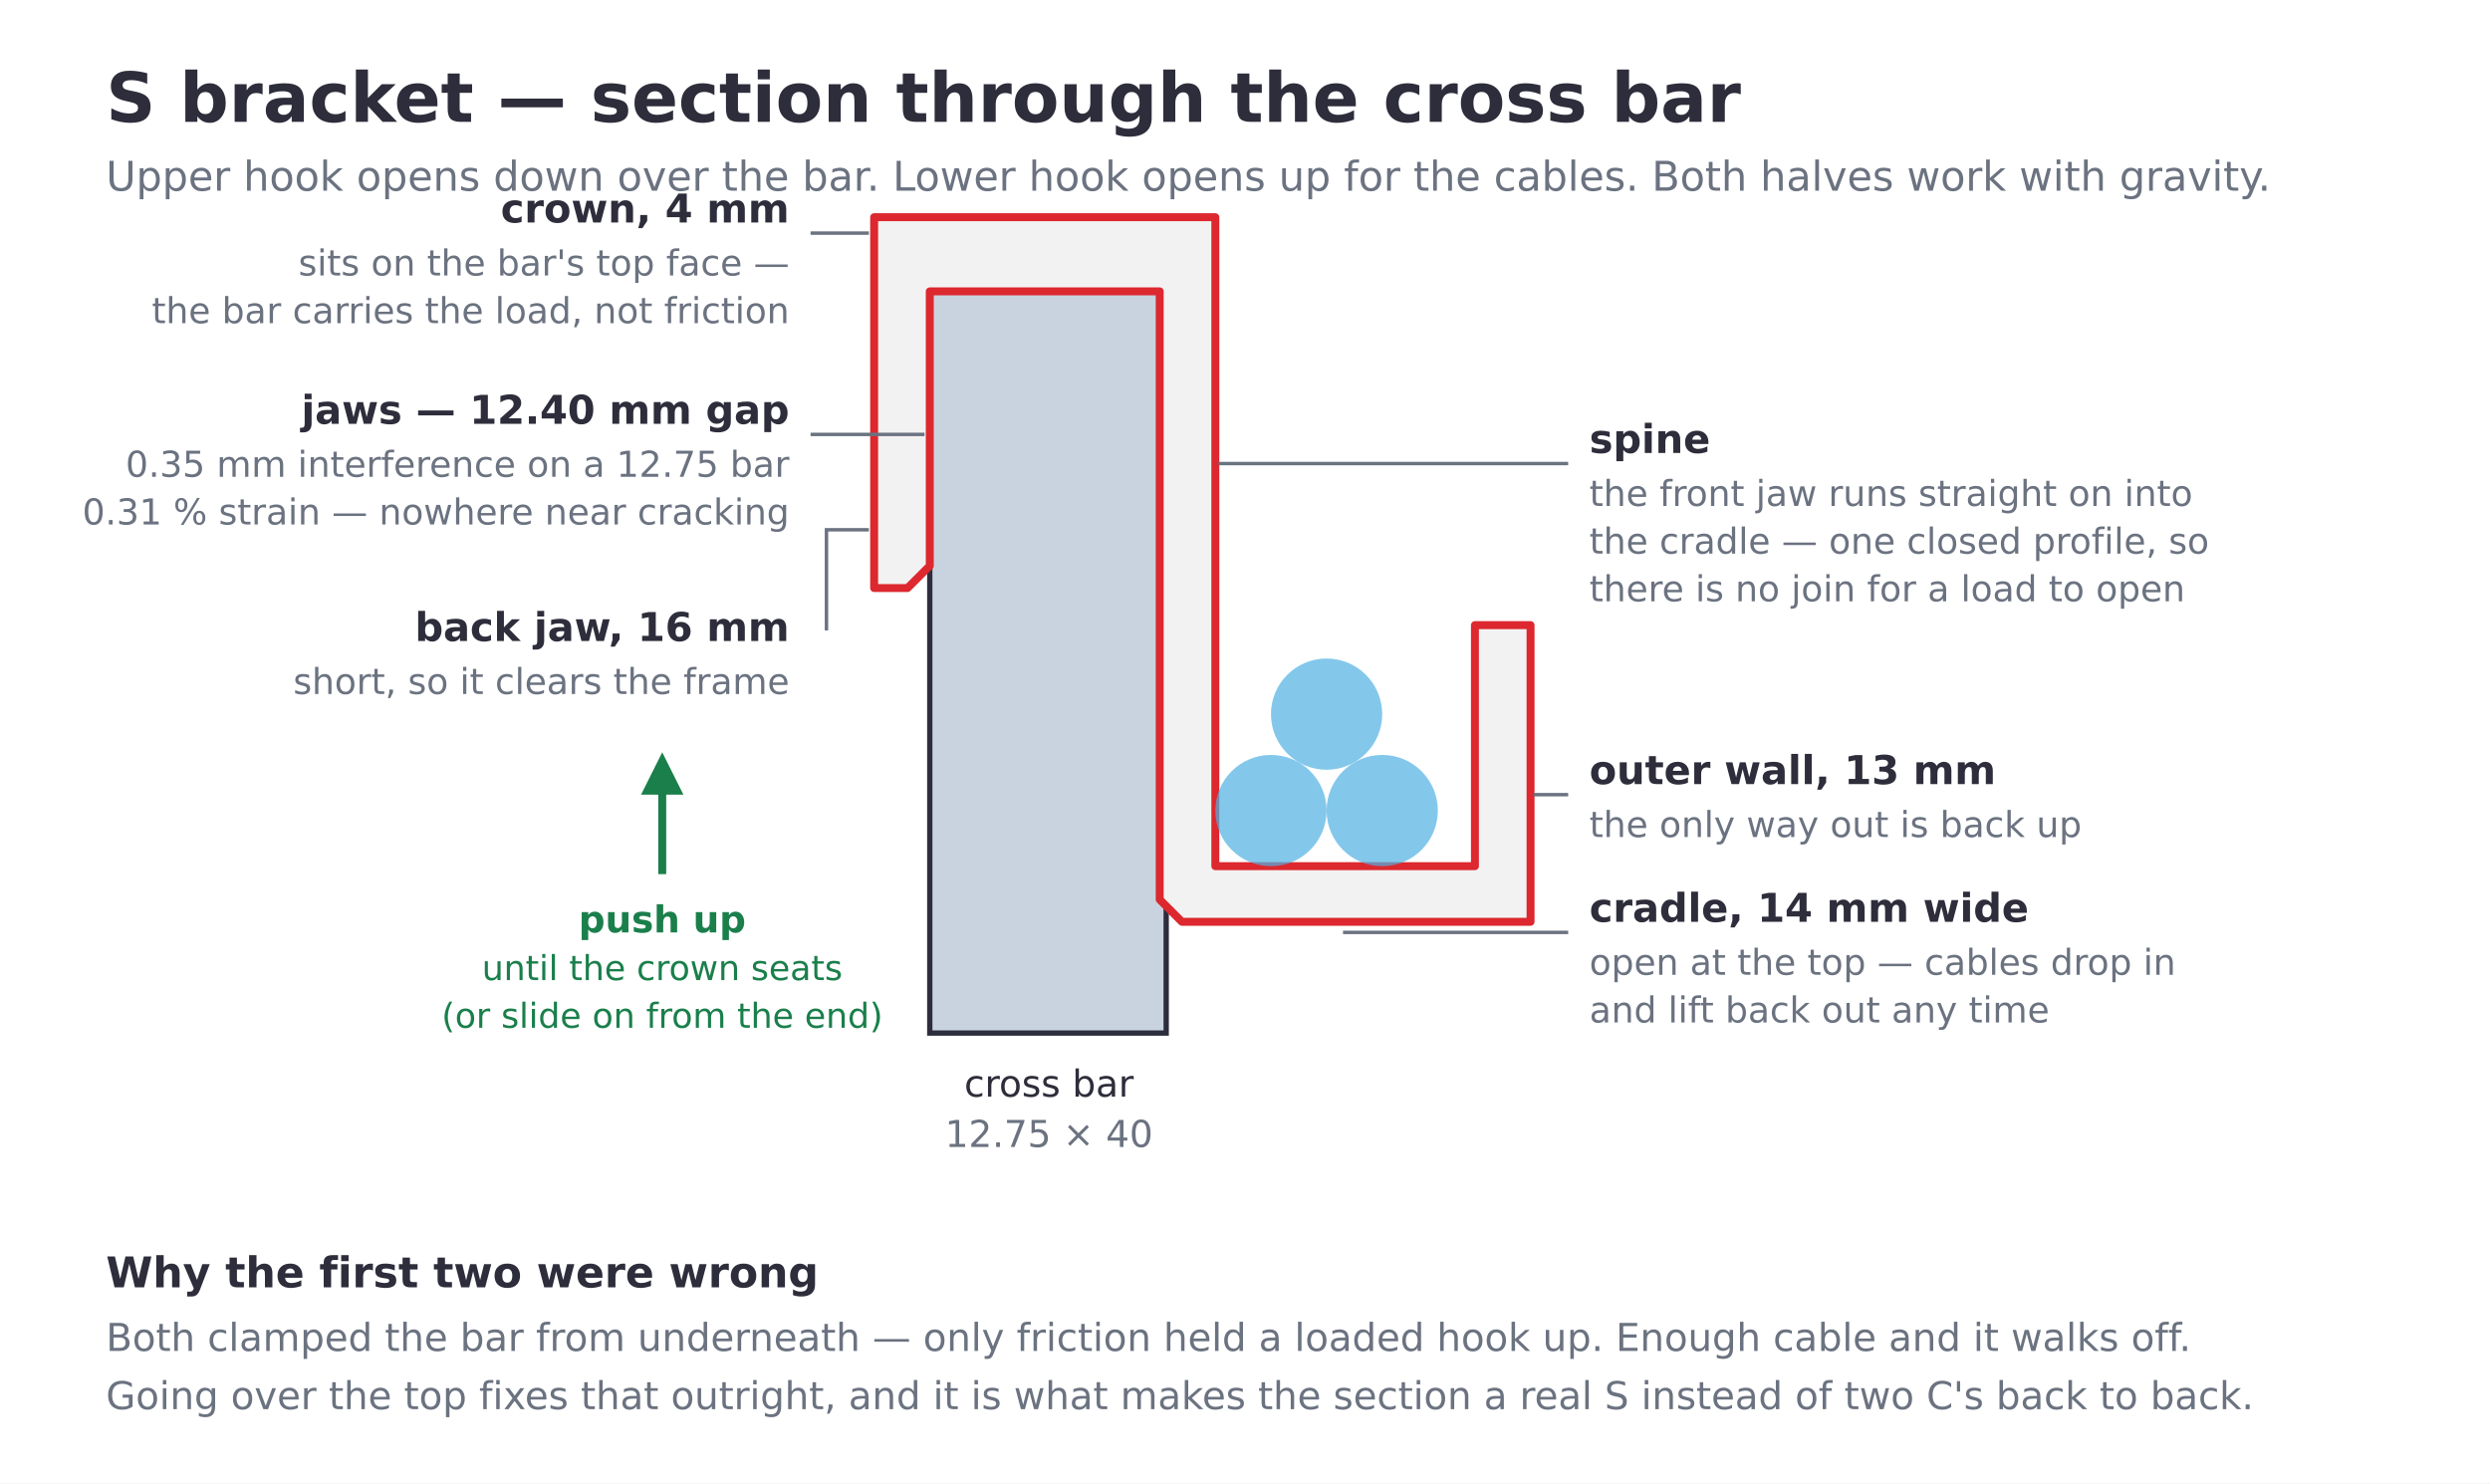
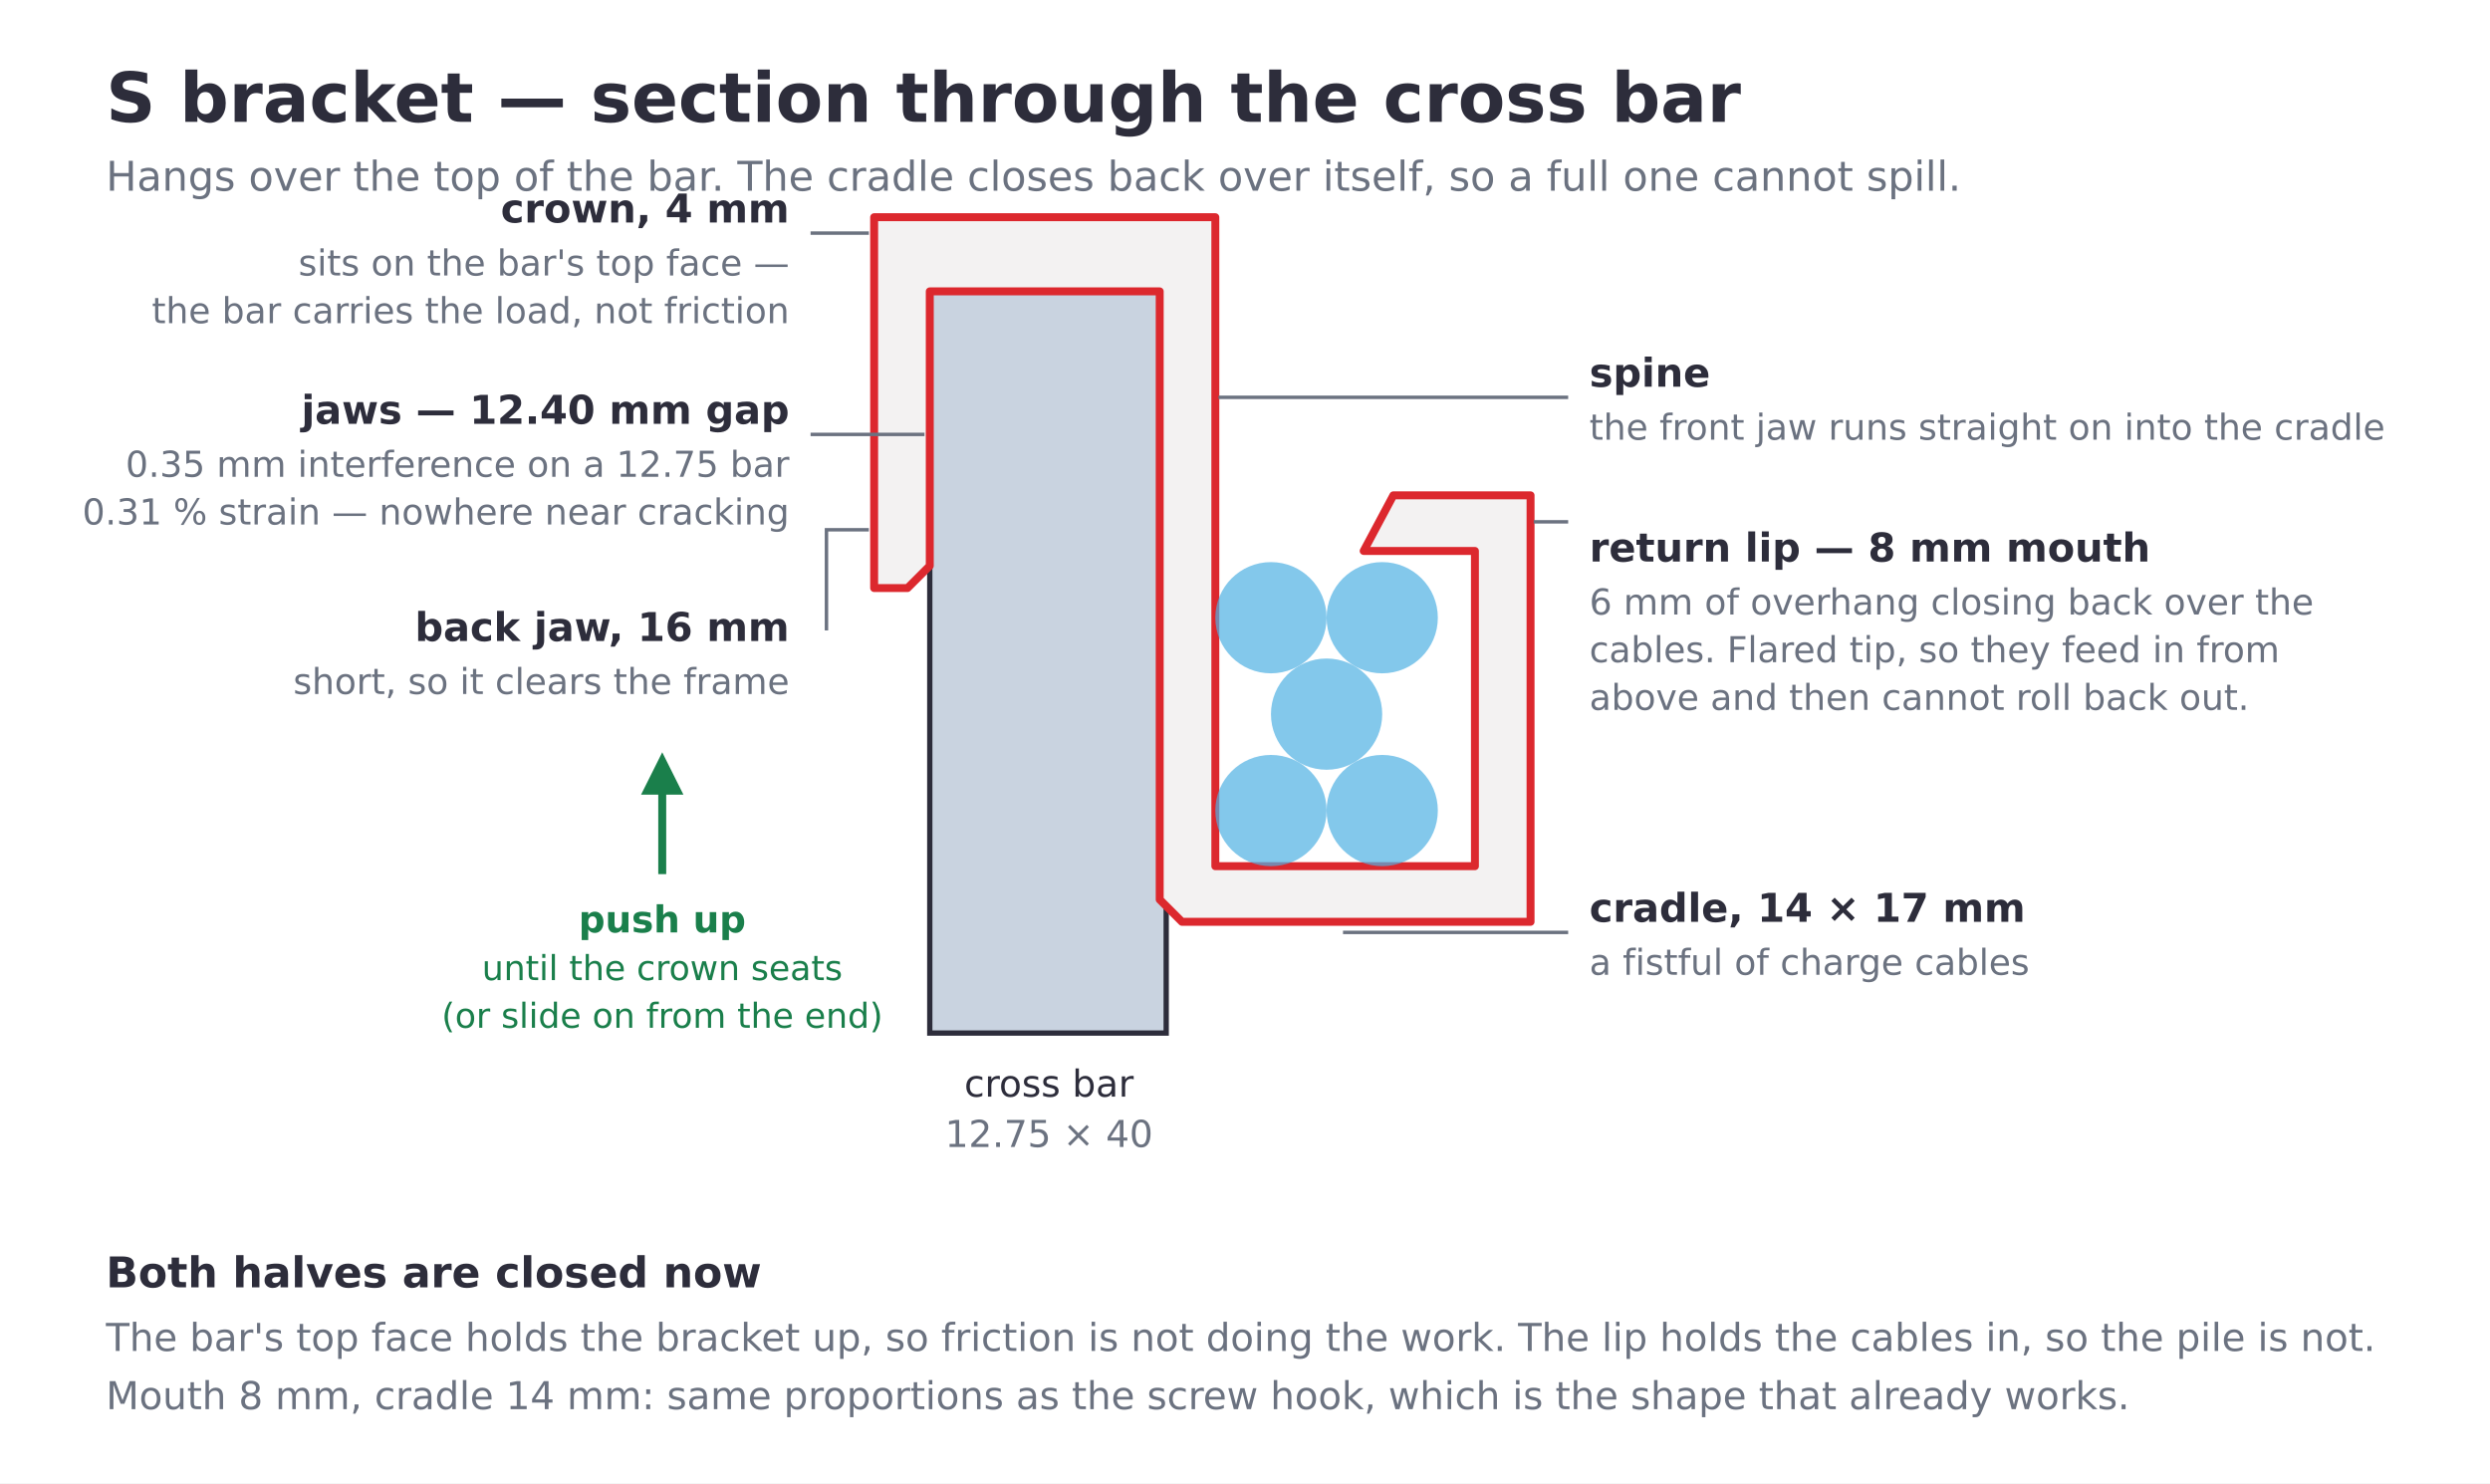
<svg xmlns="http://www.w3.org/2000/svg" width="940" height="560" viewBox="0 0 940 560" font-family="DejaVu Sans, sans-serif">
  <rect width="940" height="560" fill="#ffffff" />
  <text x="40" y="46" font-size="26" font-weight="bold" fill="#2D2D3B">S bracket — section through the cross bar</text>
-   <text x="40" y="72" font-size="15.5" fill="#6b7280">Upper hook opens down over the bar. Lower hook opens up for the cables. Both halves work with gravity.</text>
+   <text x="40" y="72" font-size="15.5" fill="#6b7280">Hangs over the top of the bar. The cradle closes back over itself, so a full one cannot spill.</text>
  <g>
    <rect x="351" y="110" width="89.25" height="280" fill="#C9D3E0" stroke="#2D2D3B" stroke-width="2" />
    <text x="396" y="414" font-size="14" fill="#2D2D3B" text-anchor="middle">cross bar</text>
    <text x="396" y="433" font-size="14" fill="#6b7280" text-anchor="middle">12.75 × 40</text>
-     <path d="M330,82 L458.8,82 L458.8,327 L556.8,327 L556.8,236 L577.8,236 L577.8,348              L446.2,348 L437.8,339.6 L437.8,110 L351,110 L351,213.6 L342.6,222 L330,222 Z" fill="#F3F2F2" stroke="#DC282E" stroke-width="3" stroke-linejoin="round" />
+     <path d="M330,82 L458.8,82 L458.8,327 L556.8,327 L556.8,208 L514.8,208 L526,187              L577.8,187 L577.8,348 L446.2,348 L437.8,339.6 L437.8,110              L351,110 L351,213.6 L342.6,222 L330,222 Z" fill="#F3F2F2" stroke="#DC282E" stroke-width="3" stroke-linejoin="round" />
    <circle cx="479.8" cy="306" r="21" fill="#4FB0E3" opacity="0.7" />
    <circle cx="521.8" cy="306" r="21" fill="#4FB0E3" opacity="0.7" />
    <circle cx="500.8" cy="269.6" r="21" fill="#4FB0E3" opacity="0.7" />
+     <circle cx="479.8" cy="233.2" r="21" fill="#4FB0E3" opacity="0.7" />
+     <circle cx="521.8" cy="233.2" r="21" fill="#4FB0E3" opacity="0.7" />
  </g>
  <g stroke="#6b7280" stroke-width="1.3" fill="none">
    <path d="M328,88 L306,88" />
    <path d="M349,164 L306,164" />
    <path d="M328,200 L312,200 L312,238" />
-     <path d="M460,175 L592,175" />
-     <path d="M579,300 L592,300" />
+     <path d="M460,150 L592,150" />
+     <path d="M579,197 L592,197" />
    <path d="M507,352 L592,352" />
  </g>
  <g fill="#2D2D3B" text-anchor="end">
    <text x="298" y="84" font-size="15" font-weight="bold">crown, 4 mm</text>
    <text x="298" y="104" font-size="13.5" fill="#6b7280">sits on the bar's top face —</text>
    <text x="298" y="122" font-size="13.5" fill="#6b7280">the bar carries the load, not friction</text>
    <text x="298" y="160" font-size="15" font-weight="bold">jaws — 12.40 mm gap</text>
    <text x="298" y="180" font-size="13.5" fill="#6b7280">0.35 mm interference on a 12.75 bar</text>
    <text x="298" y="198" font-size="13.5" fill="#6b7280">0.31 % strain — nowhere near cracking</text>
    <text x="298" y="242" font-size="15" font-weight="bold">back jaw, 16 mm</text>
    <text x="298" y="262" font-size="13.5" fill="#6b7280">short, so it clears the frame</text>
  </g>
  <g fill="#2D2D3B">
-     <text x="600" y="171" font-size="15" font-weight="bold">spine</text>
-     <text x="600" y="191" font-size="13.5" fill="#6b7280">the front jaw runs straight on into</text>
-     <text x="600" y="209" font-size="13.5" fill="#6b7280">the cradle — one closed profile, so</text>
-     <text x="600" y="227" font-size="13.5" fill="#6b7280">there is no join for a load to open</text>
-     <text x="600" y="296" font-size="15" font-weight="bold">outer wall, 13 mm</text>
-     <text x="600" y="316" font-size="13.5" fill="#6b7280">the only way out is back up</text>
-     <text x="600" y="348" font-size="15" font-weight="bold">cradle, 14 mm wide</text>
-     <text x="600" y="368" font-size="13.5" fill="#6b7280">open at the top — cables drop in</text>
-     <text x="600" y="386" font-size="13.5" fill="#6b7280">and lift back out any time</text>
+     <text x="600" y="146" font-size="15" font-weight="bold">spine</text>
+     <text x="600" y="166" font-size="13.5" fill="#6b7280">the front jaw runs straight on into the cradle</text>
+     <text x="600" y="212" font-size="15" font-weight="bold">return lip — 8 mm mouth</text>
+     <text x="600" y="232" font-size="13.5" fill="#6b7280">6 mm of overhang closing back over the</text>
+     <text x="600" y="250" font-size="13.5" fill="#6b7280">cables. Flared tip, so they feed in from</text>
+     <text x="600" y="268" font-size="13.5" fill="#6b7280">above and then cannot roll back out.</text>
+     <text x="600" y="348" font-size="15" font-weight="bold">cradle, 14 × 17 mm</text>
+     <text x="600" y="368" font-size="13.5" fill="#6b7280">a fistful of charge cables</text>
  </g>
  <g>
    <line x1="250" y1="330" x2="250" y2="292" stroke="#1a7f4b" stroke-width="3" />
    <path d="M250,284 L242,300 L258,300 Z" fill="#1a7f4b" />
    <text x="250" y="352" font-size="14" font-weight="bold" fill="#1a7f4b" text-anchor="middle">push up</text>
    <text x="250" y="370" font-size="13" fill="#1a7f4b" text-anchor="middle">until the crown seats</text>
    <text x="250" y="388" font-size="13" fill="#1a7f4b" text-anchor="middle">(or slide on from the end)</text>
  </g>
  <g transform="translate(40,486)">
-     <text x="0" y="0" font-size="16" font-weight="bold" fill="#2D2D3B">Why the first two were wrong</text>
-     <text x="0" y="24" font-size="14.5" fill="#6b7280">Both clamped the bar from underneath — only friction held a loaded hook up. Enough cable and it walks off.</text>
-     <text x="0" y="46" font-size="14.5" fill="#6b7280">Going over the top fixes that outright, and it is what makes the section a real S instead of two C's back to back.</text>
+     <text x="0" y="0" font-size="16" font-weight="bold" fill="#2D2D3B">Both halves are closed now</text>
+     <text x="0" y="24" font-size="14.5" fill="#6b7280">The bar's top face holds the bracket up, so friction is not doing the work. The lip holds the cables in, so the pile is not.</text>
+     <text x="0" y="46" font-size="14.5" fill="#6b7280">Mouth 8 mm, cradle 14 mm: same proportions as the screw hook, which is the shape that already works.</text>
  </g>
</svg>
